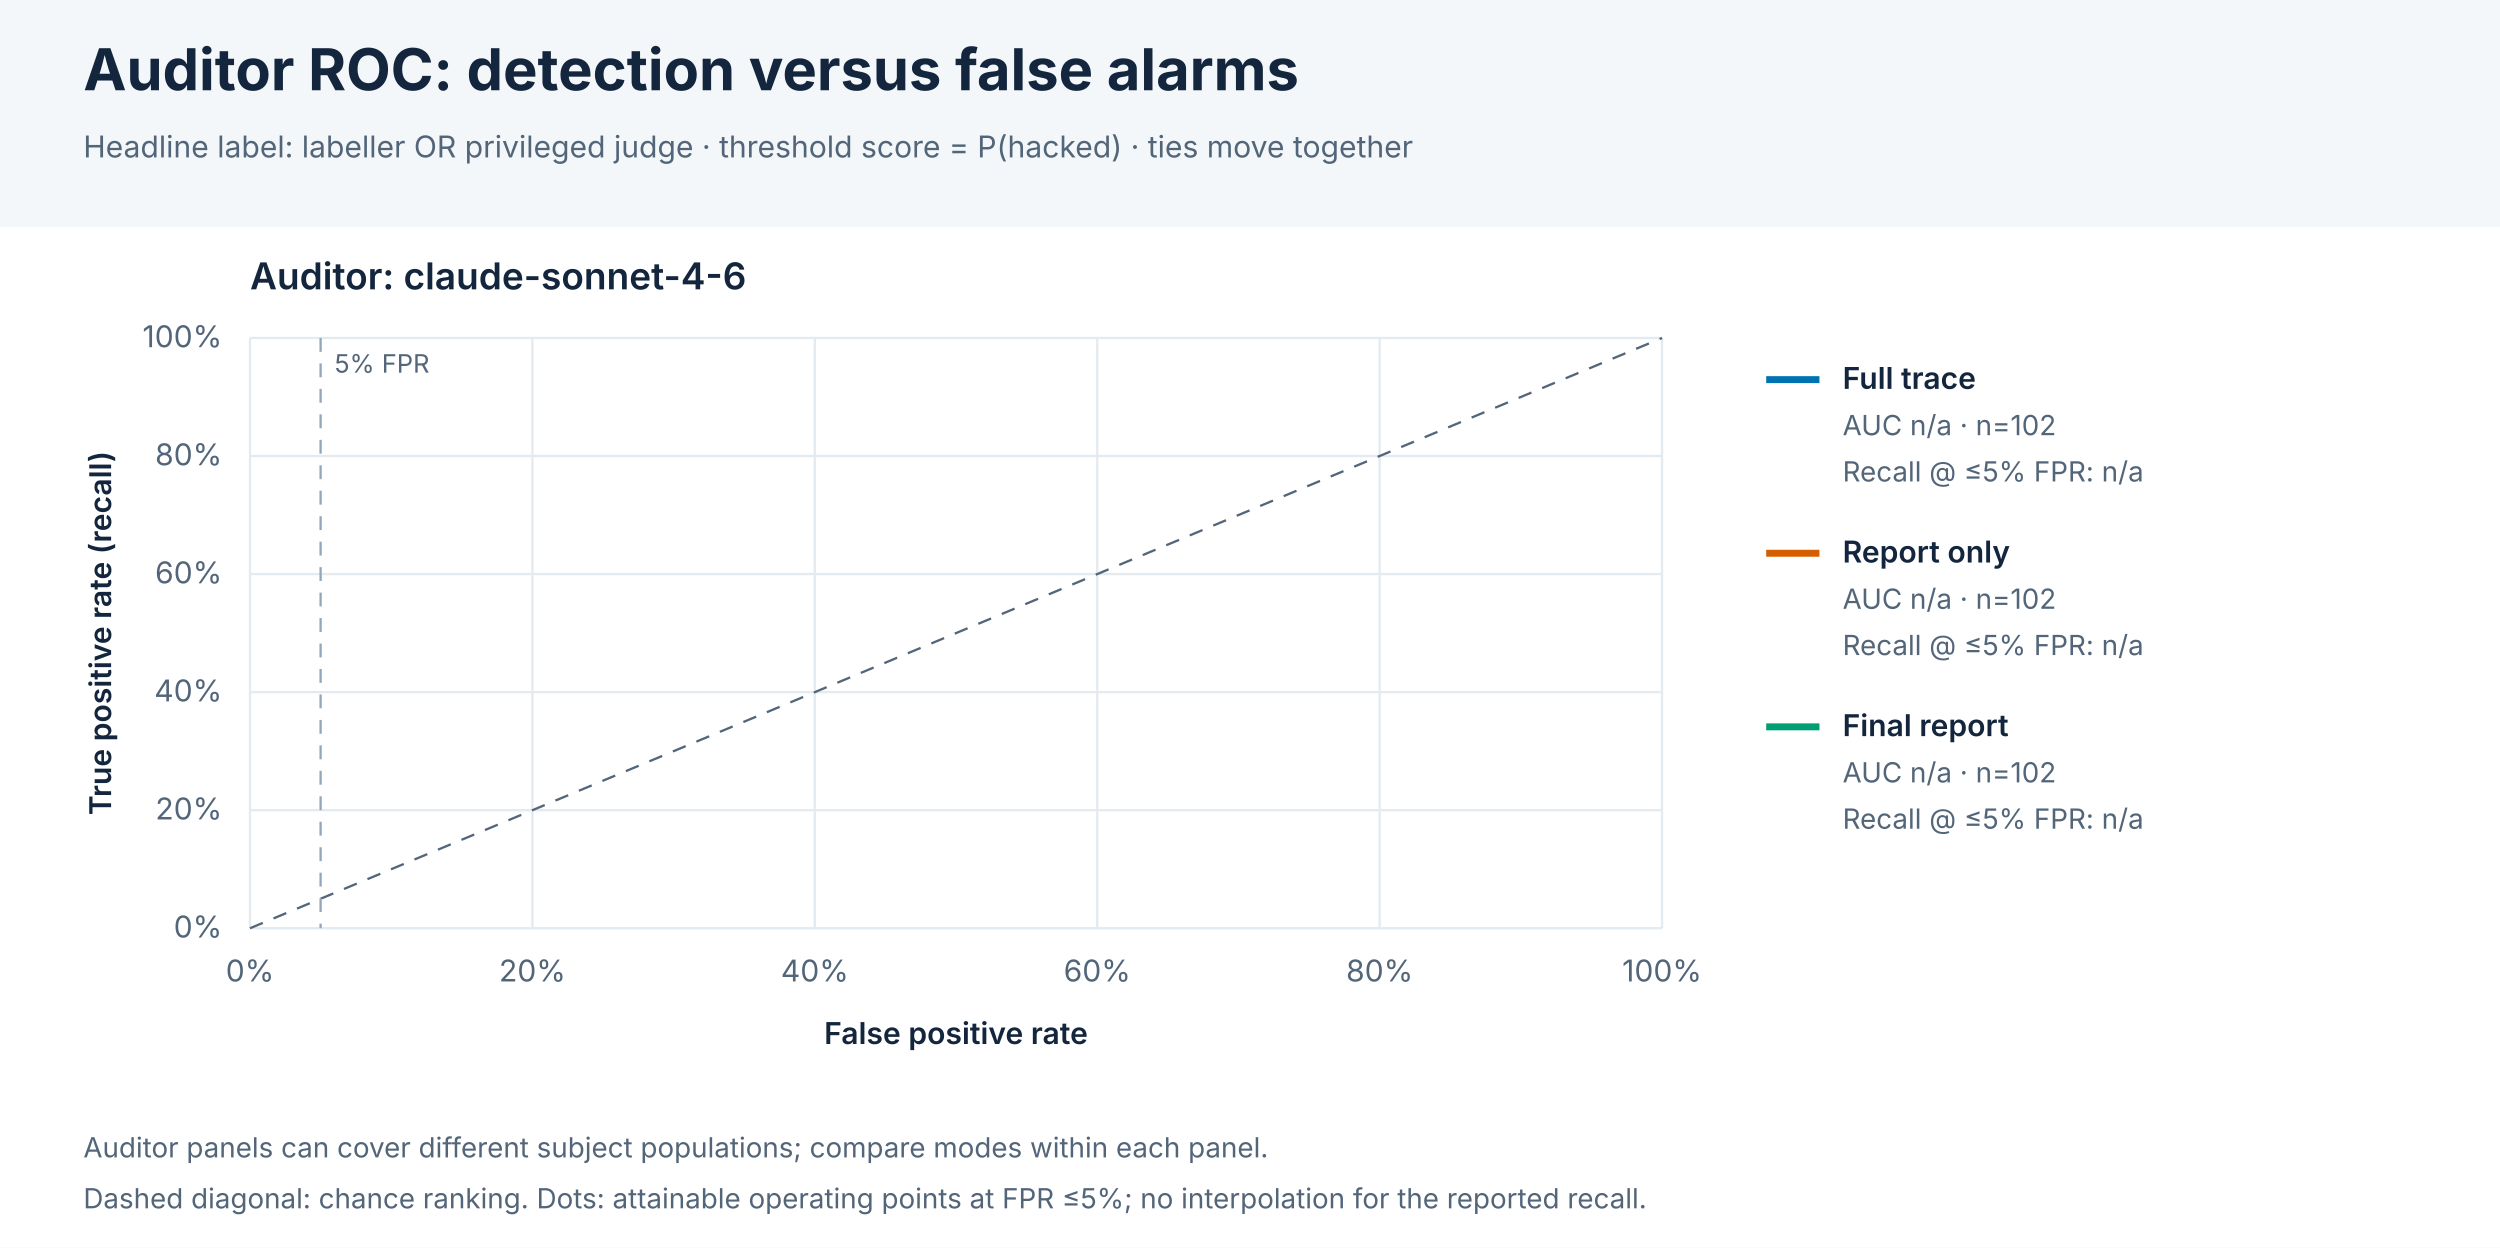
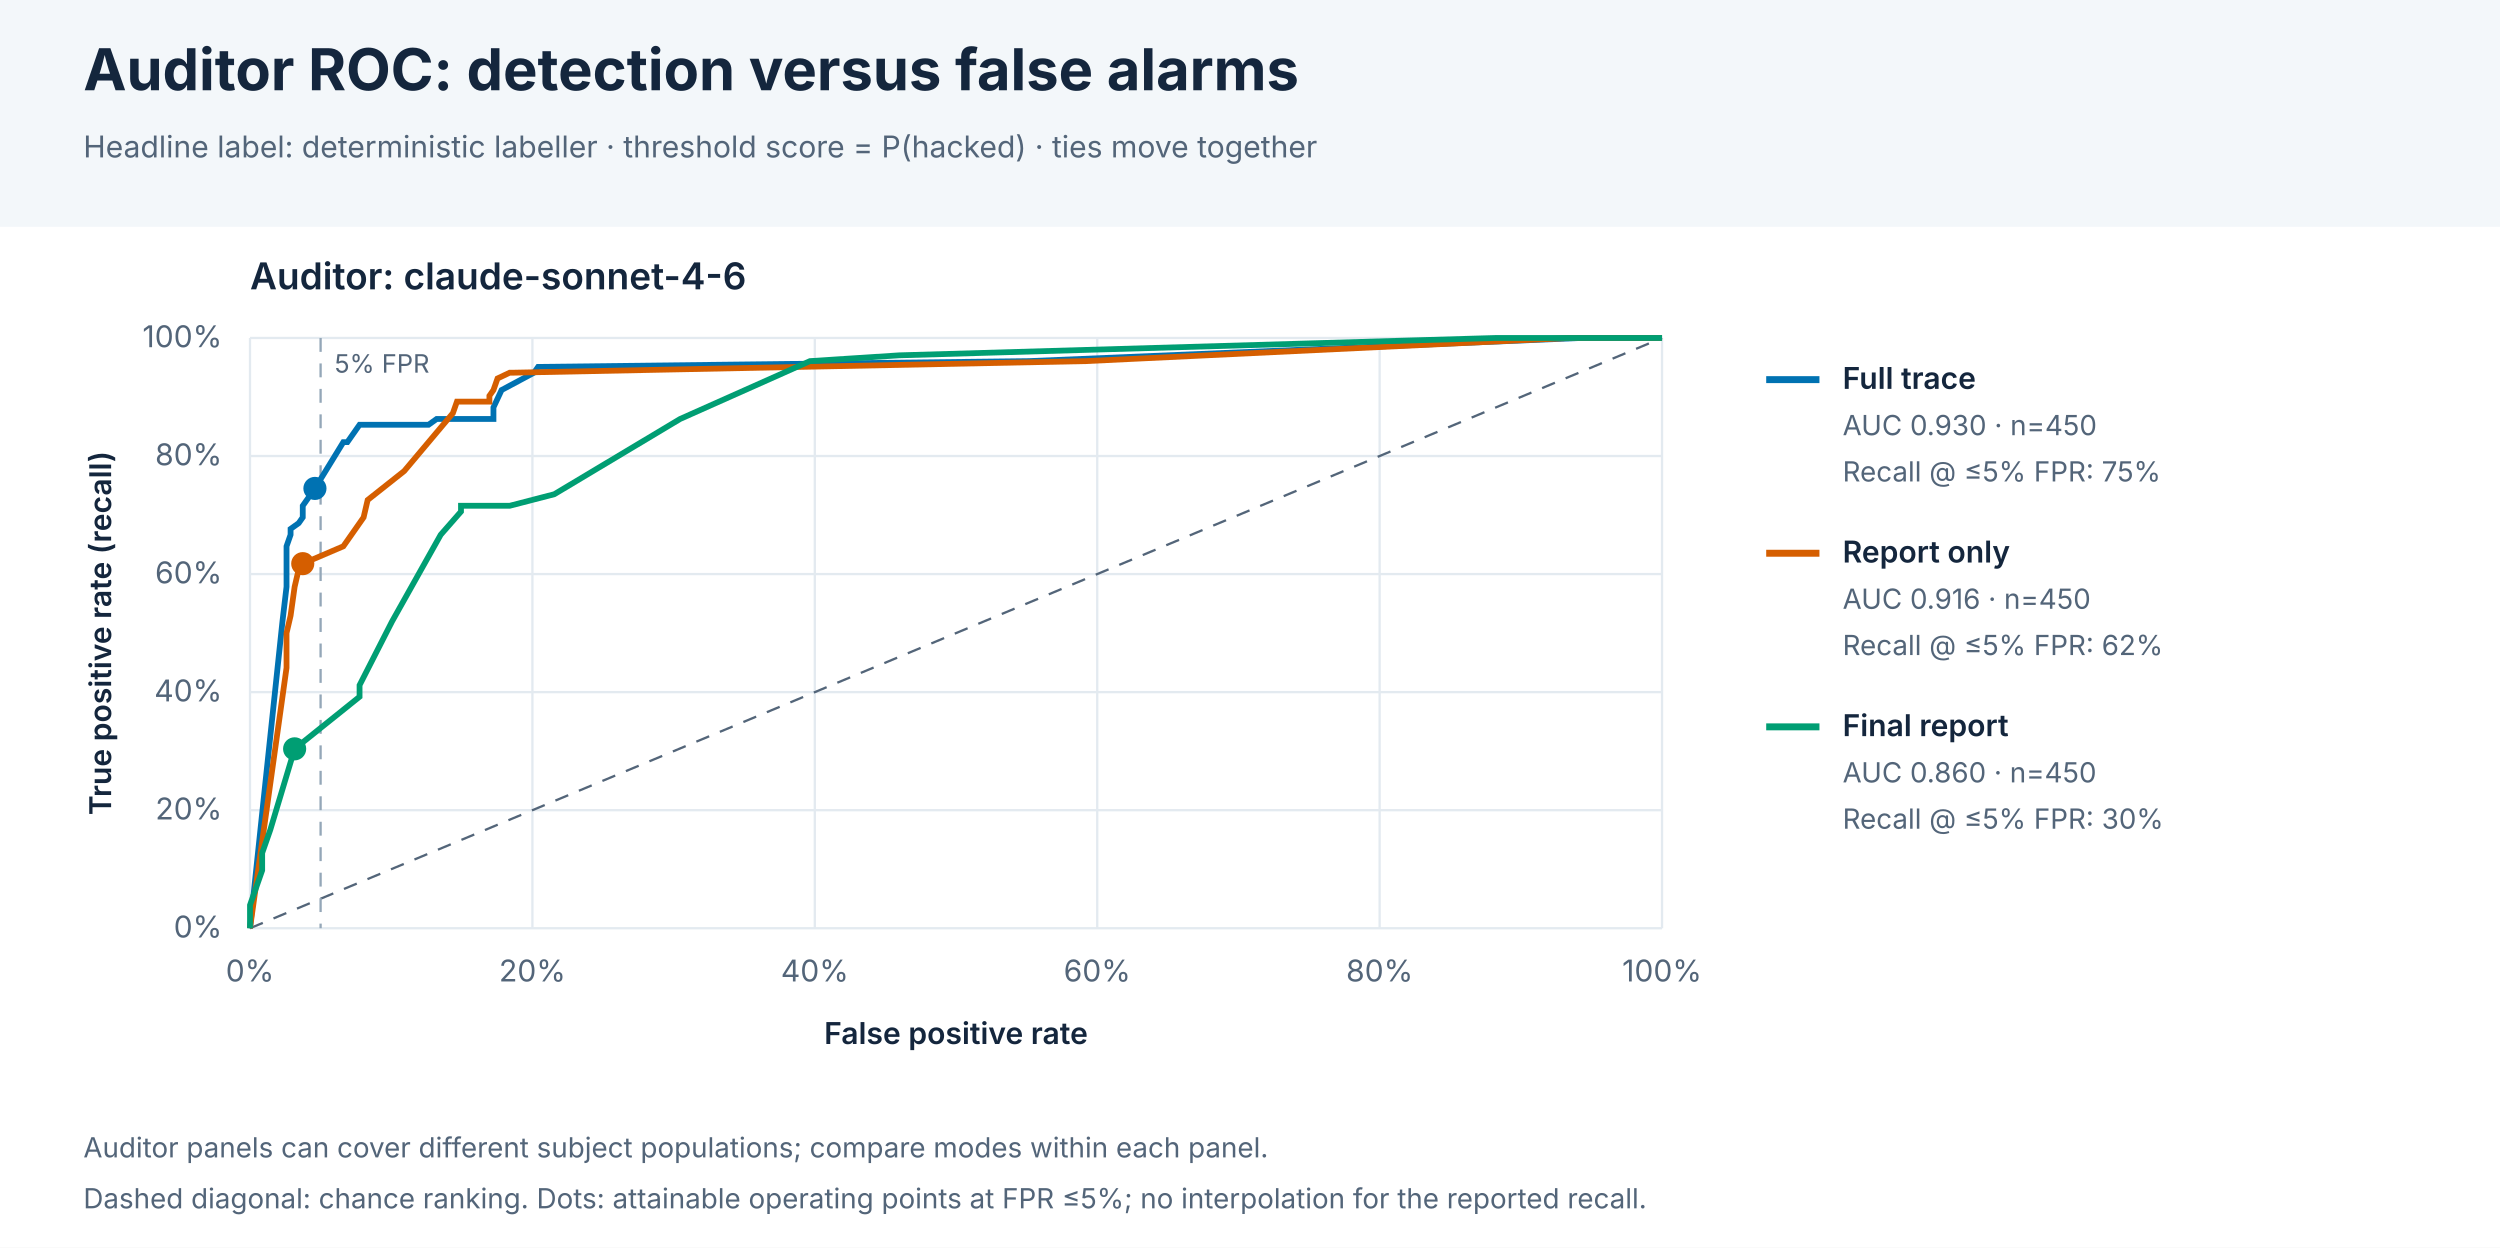
<svg xmlns="http://www.w3.org/2000/svg" width="1080" height="539" viewBox="0 0 1080 539" role="img" aria-labelledby="title desc">
  <style>text{font-family:Inter,Arial,Helvetica,sans-serif} line,path{vector-effect:non-scaling-stroke}</style>
  <rect x="0.00" y="0.00" width="1080.00" height="539.00" rx="0" fill="#FFFFFF" />
  <rect x="0.00" y="0.00" width="1080.00" height="98.00" rx="0" fill="#F3F7FA" />
  <text x="36.00" y="39.00" font-size="25" fill="#14263D" text-anchor="start" font-weight="700">Auditor ROC: detection versus false alarms</text>
-   <text x="36.00" y="68.00" font-size="13" fill="#536579" text-anchor="start" font-weight="400">Headline label: labeller OR privileged judge · threshold score = P(hacked) · ties move together</text>
+   <text x="36.00" y="68.00" font-size="13" fill="#536579" text-anchor="start" font-weight="400">Headline label: deterministic labeller · threshold score = P(hacked) · ties move together</text>
  <text x="108.00" y="125.00" font-size="16" fill="#14263D" text-anchor="start" font-weight="600">Auditor: claude-sonnet-4-6</text>
  <line x1="108.00" y1="401.00" x2="718.00" y2="401.00" stroke="#E3EAF0" stroke-width="1" />
  <line x1="108.00" y1="146.00" x2="108.00" y2="401.00" stroke="#E3EAF0" stroke-width="1" />
  <text x="108.00" y="424.00" font-size="13" fill="#536579" text-anchor="middle" font-weight="400">0%</text>
  <text x="96.00" y="405.00" font-size="13" fill="#536579" text-anchor="end" font-weight="400">0%</text>
  <line x1="108.00" y1="350.00" x2="718.00" y2="350.00" stroke="#E3EAF0" stroke-width="1" />
  <line x1="230.00" y1="146.00" x2="230.00" y2="401.00" stroke="#E3EAF0" stroke-width="1" />
  <text x="230.00" y="424.00" font-size="13" fill="#536579" text-anchor="middle" font-weight="400">20%</text>
  <text x="96.00" y="354.00" font-size="13" fill="#536579" text-anchor="end" font-weight="400">20%</text>
  <line x1="108.00" y1="299.00" x2="718.00" y2="299.00" stroke="#E3EAF0" stroke-width="1" />
  <line x1="352.00" y1="146.00" x2="352.00" y2="401.00" stroke="#E3EAF0" stroke-width="1" />
  <text x="352.00" y="424.00" font-size="13" fill="#536579" text-anchor="middle" font-weight="400">40%</text>
  <text x="96.00" y="303.00" font-size="13" fill="#536579" text-anchor="end" font-weight="400">40%</text>
  <line x1="108.00" y1="248.00" x2="718.00" y2="248.00" stroke="#E3EAF0" stroke-width="1" />
  <line x1="474.00" y1="146.00" x2="474.00" y2="401.00" stroke="#E3EAF0" stroke-width="1" />
  <text x="474.00" y="424.00" font-size="13" fill="#536579" text-anchor="middle" font-weight="400">60%</text>
  <text x="96.00" y="252.00" font-size="13" fill="#536579" text-anchor="end" font-weight="400">60%</text>
  <line x1="108.00" y1="197.00" x2="718.00" y2="197.00" stroke="#E3EAF0" stroke-width="1" />
  <line x1="596.00" y1="146.00" x2="596.00" y2="401.00" stroke="#E3EAF0" stroke-width="1" />
  <text x="596.00" y="424.00" font-size="13" fill="#536579" text-anchor="middle" font-weight="400">80%</text>
  <text x="96.00" y="201.00" font-size="13" fill="#536579" text-anchor="end" font-weight="400">80%</text>
  <line x1="108.00" y1="146.00" x2="718.00" y2="146.00" stroke="#E3EAF0" stroke-width="1" />
  <line x1="718.00" y1="146.00" x2="718.00" y2="401.00" stroke="#E3EAF0" stroke-width="1" />
  <text x="718.00" y="424.00" font-size="13" fill="#536579" text-anchor="middle" font-weight="400">100%</text>
  <text x="96.00" y="150.00" font-size="13" fill="#536579" text-anchor="end" font-weight="400">100%</text>
  <text x="413.00" y="451.00" font-size="13" fill="#14263D" text-anchor="middle" font-weight="600">False positive rate</text>
  <text x="48.00" y="273.50" font-size="13" fill="#14263D" text-anchor="middle" font-weight="600" transform="rotate(-90 48 273.5)">True positive rate (recall)</text>
  <line x1="108.00" y1="401.00" x2="718.00" y2="146.00" stroke="#536579" stroke-width="1" stroke-dasharray="6 5" />
  <line x1="138.50" y1="146.00" x2="138.50" y2="401.00" stroke="#94A7B8" stroke-width="1" stroke-dasharray="6 5" />
  <text x="144.50" y="161.00" font-size="11" fill="#536579" text-anchor="start" font-weight="400">5% FPR</text>
  <line x1="763.00" y1="164.00" x2="786.00" y2="164.00" stroke="#0072B2" stroke-width="3" />
  <text x="796.00" y="168.00" font-size="13" fill="#14263D" text-anchor="start" font-weight="600">Full trace</text>
-   <text x="796.00" y="188.00" font-size="12" fill="#536579" text-anchor="start" font-weight="400">AUC n/a · n=102</text>
-   <text x="796.00" y="208.00" font-size="12" fill="#536579" text-anchor="start" font-weight="400">Recall @ ≤5% FPR: n/a</text>
+   <text x="796.00" y="188.00" font-size="12" fill="#536579" text-anchor="start" font-weight="400">AUC 0.930 · n=450</text>
+   <text x="796.00" y="208.00" font-size="12" fill="#536579" text-anchor="start" font-weight="400">Recall @ ≤5% FPR: 75%</text>
+   <path d="M 108.00,401.00 L 108.00,401.00 L 122.02,268.50 L 123.78,253.50 L 123.78,236.00 L 125.53,231.00 L 125.53,228.50 L 129.03,226.00 L 130.79,223.50 L 130.79,218.50 L 136.05,211.00 L 148.32,191.00 L 150.07,191.00 L 155.33,183.50 L 183.37,183.50 L 185.13,183.50 L 188.63,181.00 L 190.39,181.00 L 199.15,181.00 L 209.67,181.00 L 209.67,181.00 L 211.42,181.00 L 213.17,181.00 L 213.17,176.00 L 216.68,168.50 L 230.70,161.00 L 232.45,158.50 L 444.55,156.00 L 682.94,146.00 L 718.00,146.00 L 718.00,146.00" stroke="#0072B2" stroke-width="2.5" fill="none" />
+   <circle cx="136.05" cy="211.00" r="5" fill="#0072B2" />
  <line x1="763.00" y1="239.00" x2="786.00" y2="239.00" stroke="#D55E00" stroke-width="3" />
  <text x="796.00" y="243.00" font-size="13" fill="#14263D" text-anchor="start" font-weight="600">Report only</text>
-   <text x="796.00" y="263.00" font-size="12" fill="#536579" text-anchor="start" font-weight="400">AUC n/a · n=102</text>
-   <text x="796.00" y="283.00" font-size="12" fill="#536579" text-anchor="start" font-weight="400">Recall @ ≤5% FPR: n/a</text>
+   <text x="796.00" y="263.00" font-size="12" fill="#536579" text-anchor="start" font-weight="400">AUC 0.916 · n=450</text>
+   <text x="796.00" y="283.00" font-size="12" fill="#536579" text-anchor="start" font-weight="400">Recall @ ≤5% FPR: 62%</text>
+   <path d="M 108.00,401.00 L 108.00,401.00 L 123.78,288.50 L 123.78,273.50 L 125.53,266.00 L 127.28,253.50 L 129.03,246.00 L 130.79,243.50 L 148.32,236.00 L 157.08,223.50 L 158.83,216.00 L 174.61,203.50 L 195.64,178.50 L 197.40,173.50 L 200.90,173.50 L 202.66,173.50 L 209.67,173.50 L 209.67,173.50 L 211.42,173.50 L 211.42,171.00 L 213.17,168.50 L 214.93,163.50 L 220.18,161.00 L 221.94,161.00 L 469.09,156.00 L 677.68,146.00 L 718.00,146.00 L 718.00,146.00" stroke="#D55E00" stroke-width="2.5" fill="none" />
+   <circle cx="130.79" cy="243.50" r="5" fill="#D55E00" />
  <line x1="763.00" y1="314.00" x2="786.00" y2="314.00" stroke="#009E73" stroke-width="3" />
  <text x="796.00" y="318.00" font-size="13" fill="#14263D" text-anchor="start" font-weight="600">Final report</text>
-   <text x="796.00" y="338.00" font-size="12" fill="#536579" text-anchor="start" font-weight="400">AUC n/a · n=102</text>
-   <text x="796.00" y="358.00" font-size="12" fill="#536579" text-anchor="start" font-weight="400">Recall @ ≤5% FPR: n/a</text>
+   <text x="796.00" y="338.00" font-size="12" fill="#536579" text-anchor="start" font-weight="400">AUC 0.860 · n=450</text>
+   <text x="796.00" y="358.00" font-size="12" fill="#536579" text-anchor="start" font-weight="400">Recall @ ≤5% FPR: 30%</text>
+   <path d="M 108.00,401.00 L 108.00,401.00 L 108.00,398.50 L 108.00,391.00 L 113.26,376.00 L 113.26,368.50 L 116.76,358.50 L 127.28,323.50 L 155.33,301.00 L 155.33,296.00 L 169.35,268.50 L 190.39,231.00 L 199.15,221.00 L 199.15,218.50 L 199.15,218.50 L 202.66,218.50 L 207.91,218.50 L 211.42,218.50 L 220.18,218.50 L 239.47,213.50 L 293.80,181.00 L 349.90,156.00 L 388.46,153.50 L 646.13,146.00 L 700.47,146.00 L 714.49,146.00 L 718.00,146.00 L 718.00,146.00" stroke="#009E73" stroke-width="2.5" fill="none" />
+   <circle cx="127.28" cy="323.50" r="5" fill="#009E73" />
  <text x="36.00" y="500.00" font-size="12" fill="#536579" text-anchor="start" font-weight="400">Auditor panels can cover different subject populations; compare modes within each panel.</text>
  <text x="36.00" y="522.00" font-size="12" fill="#536579" text-anchor="start" font-weight="400">Dashed diagonal: chance ranking. Dots: attainable operating points at FPR ≤5%; no interpolation for the reported recall.</text>
</svg>
